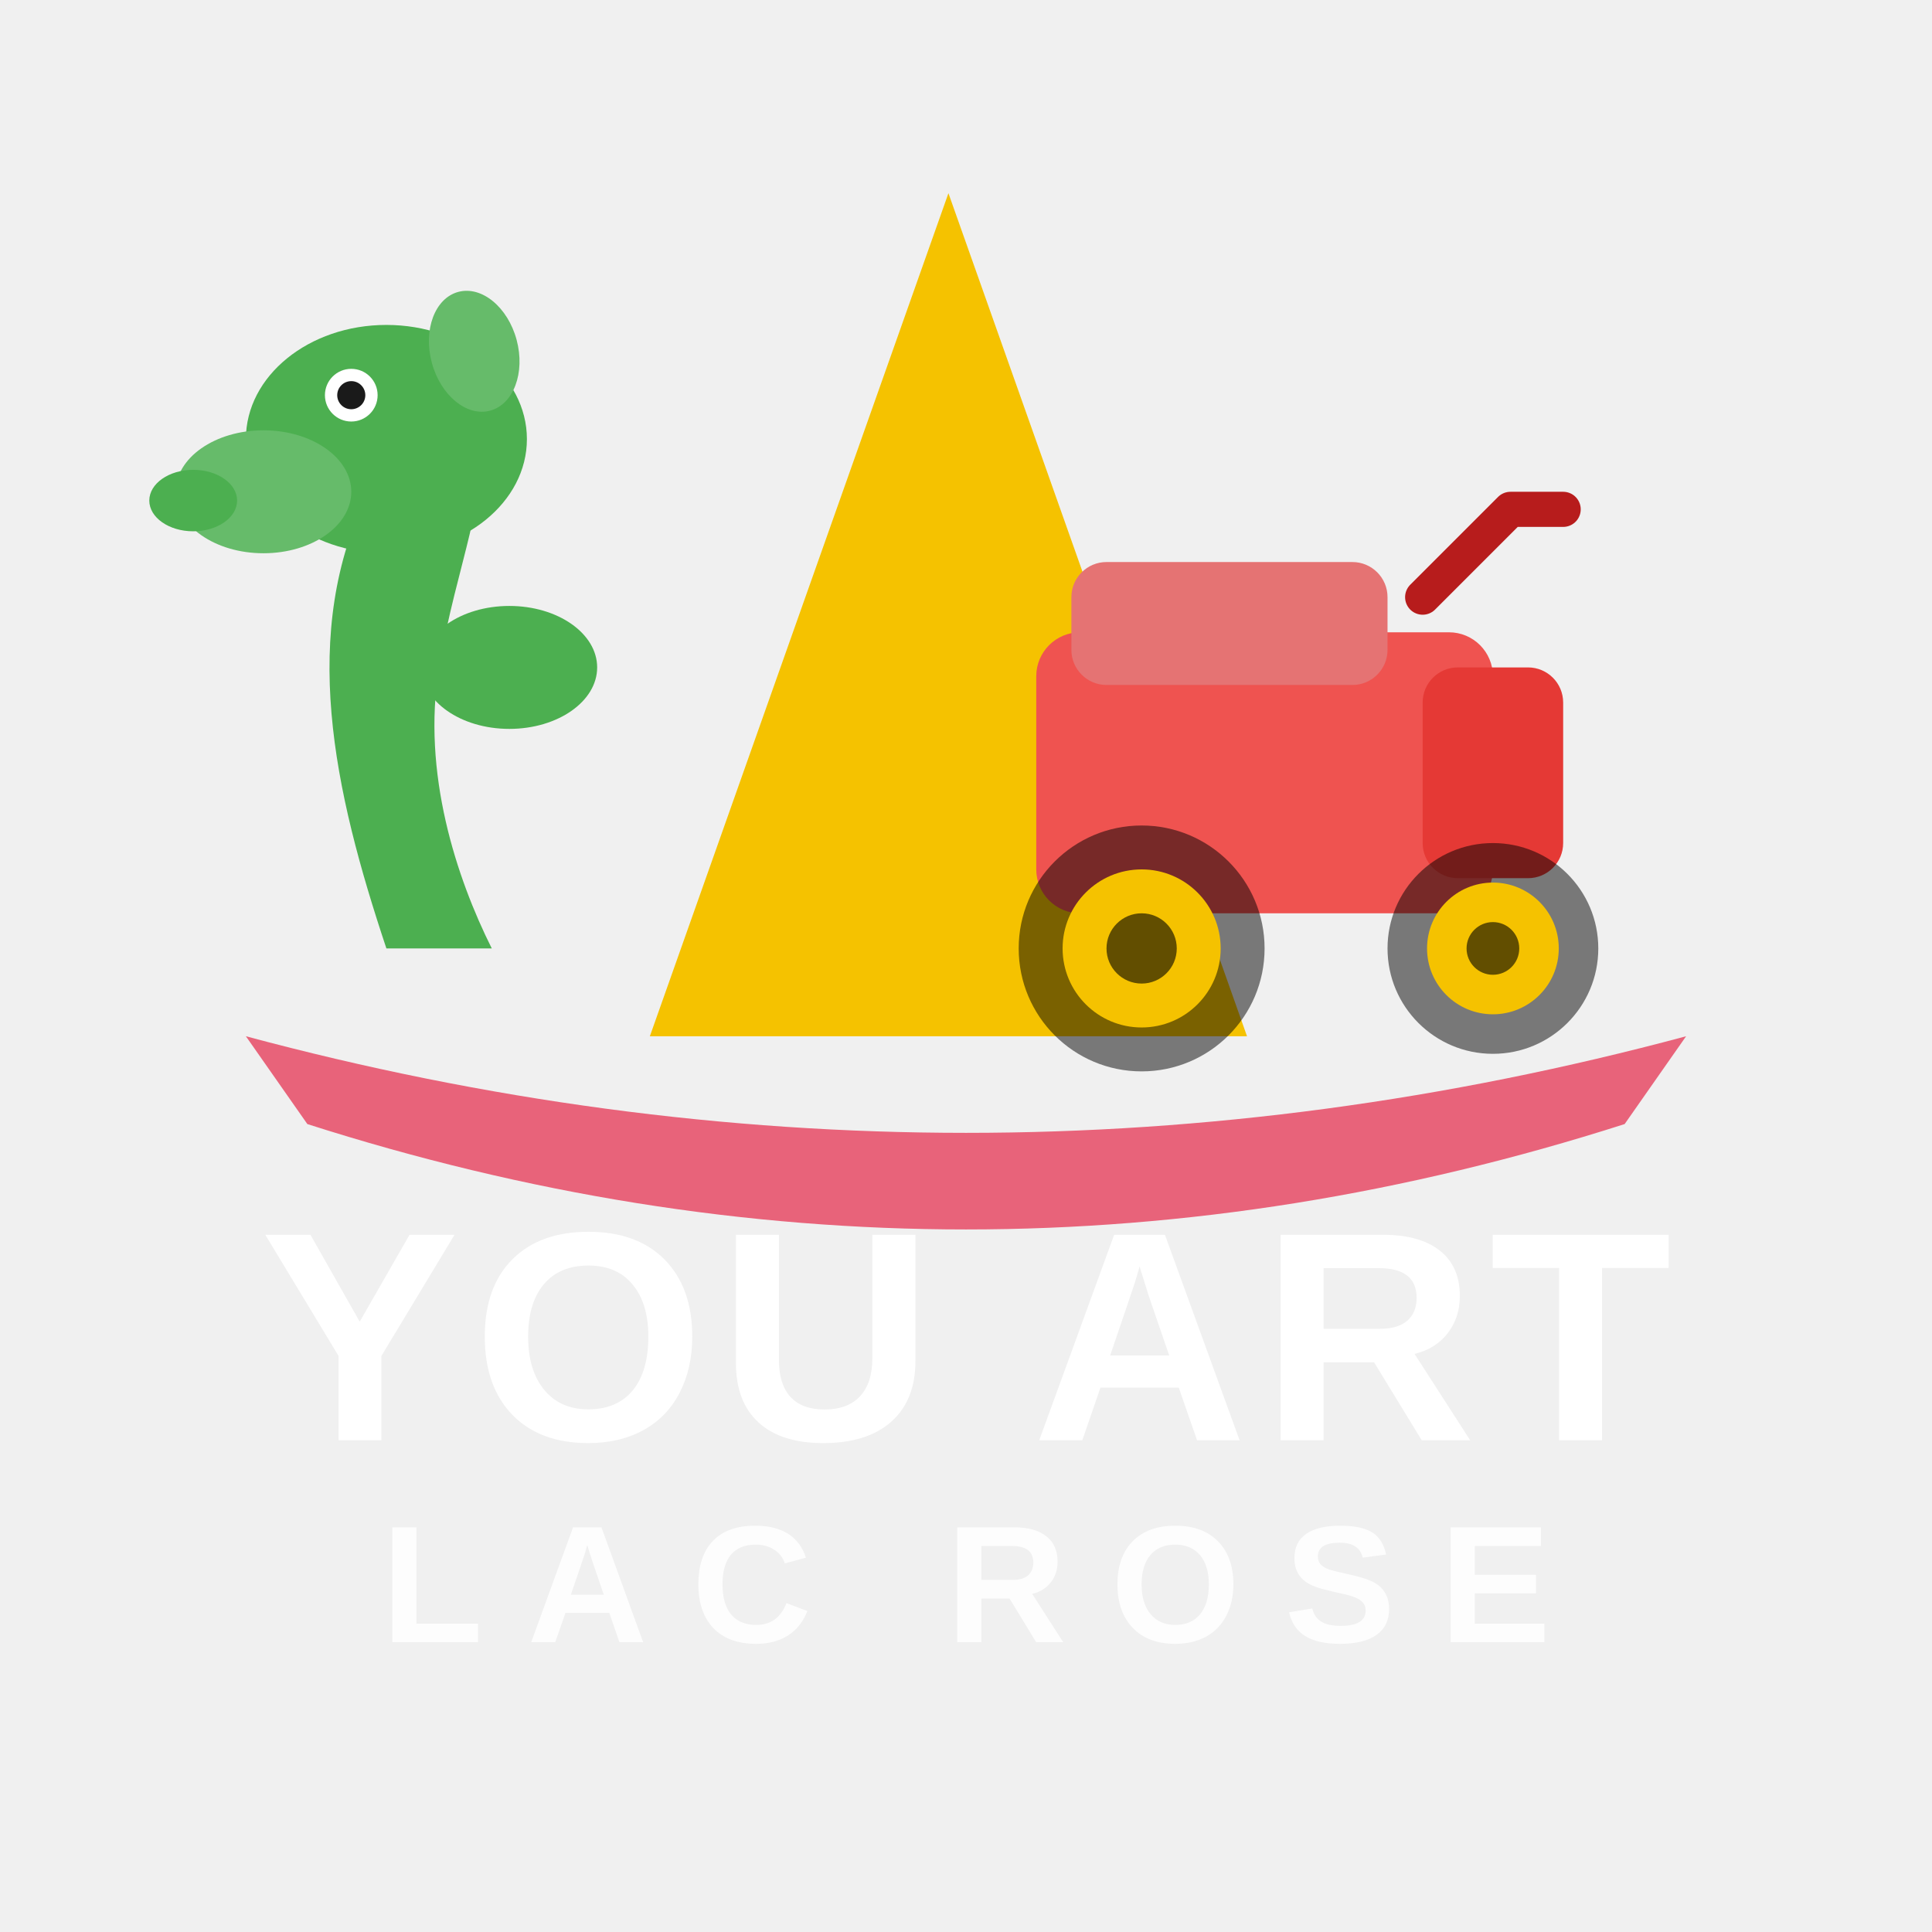
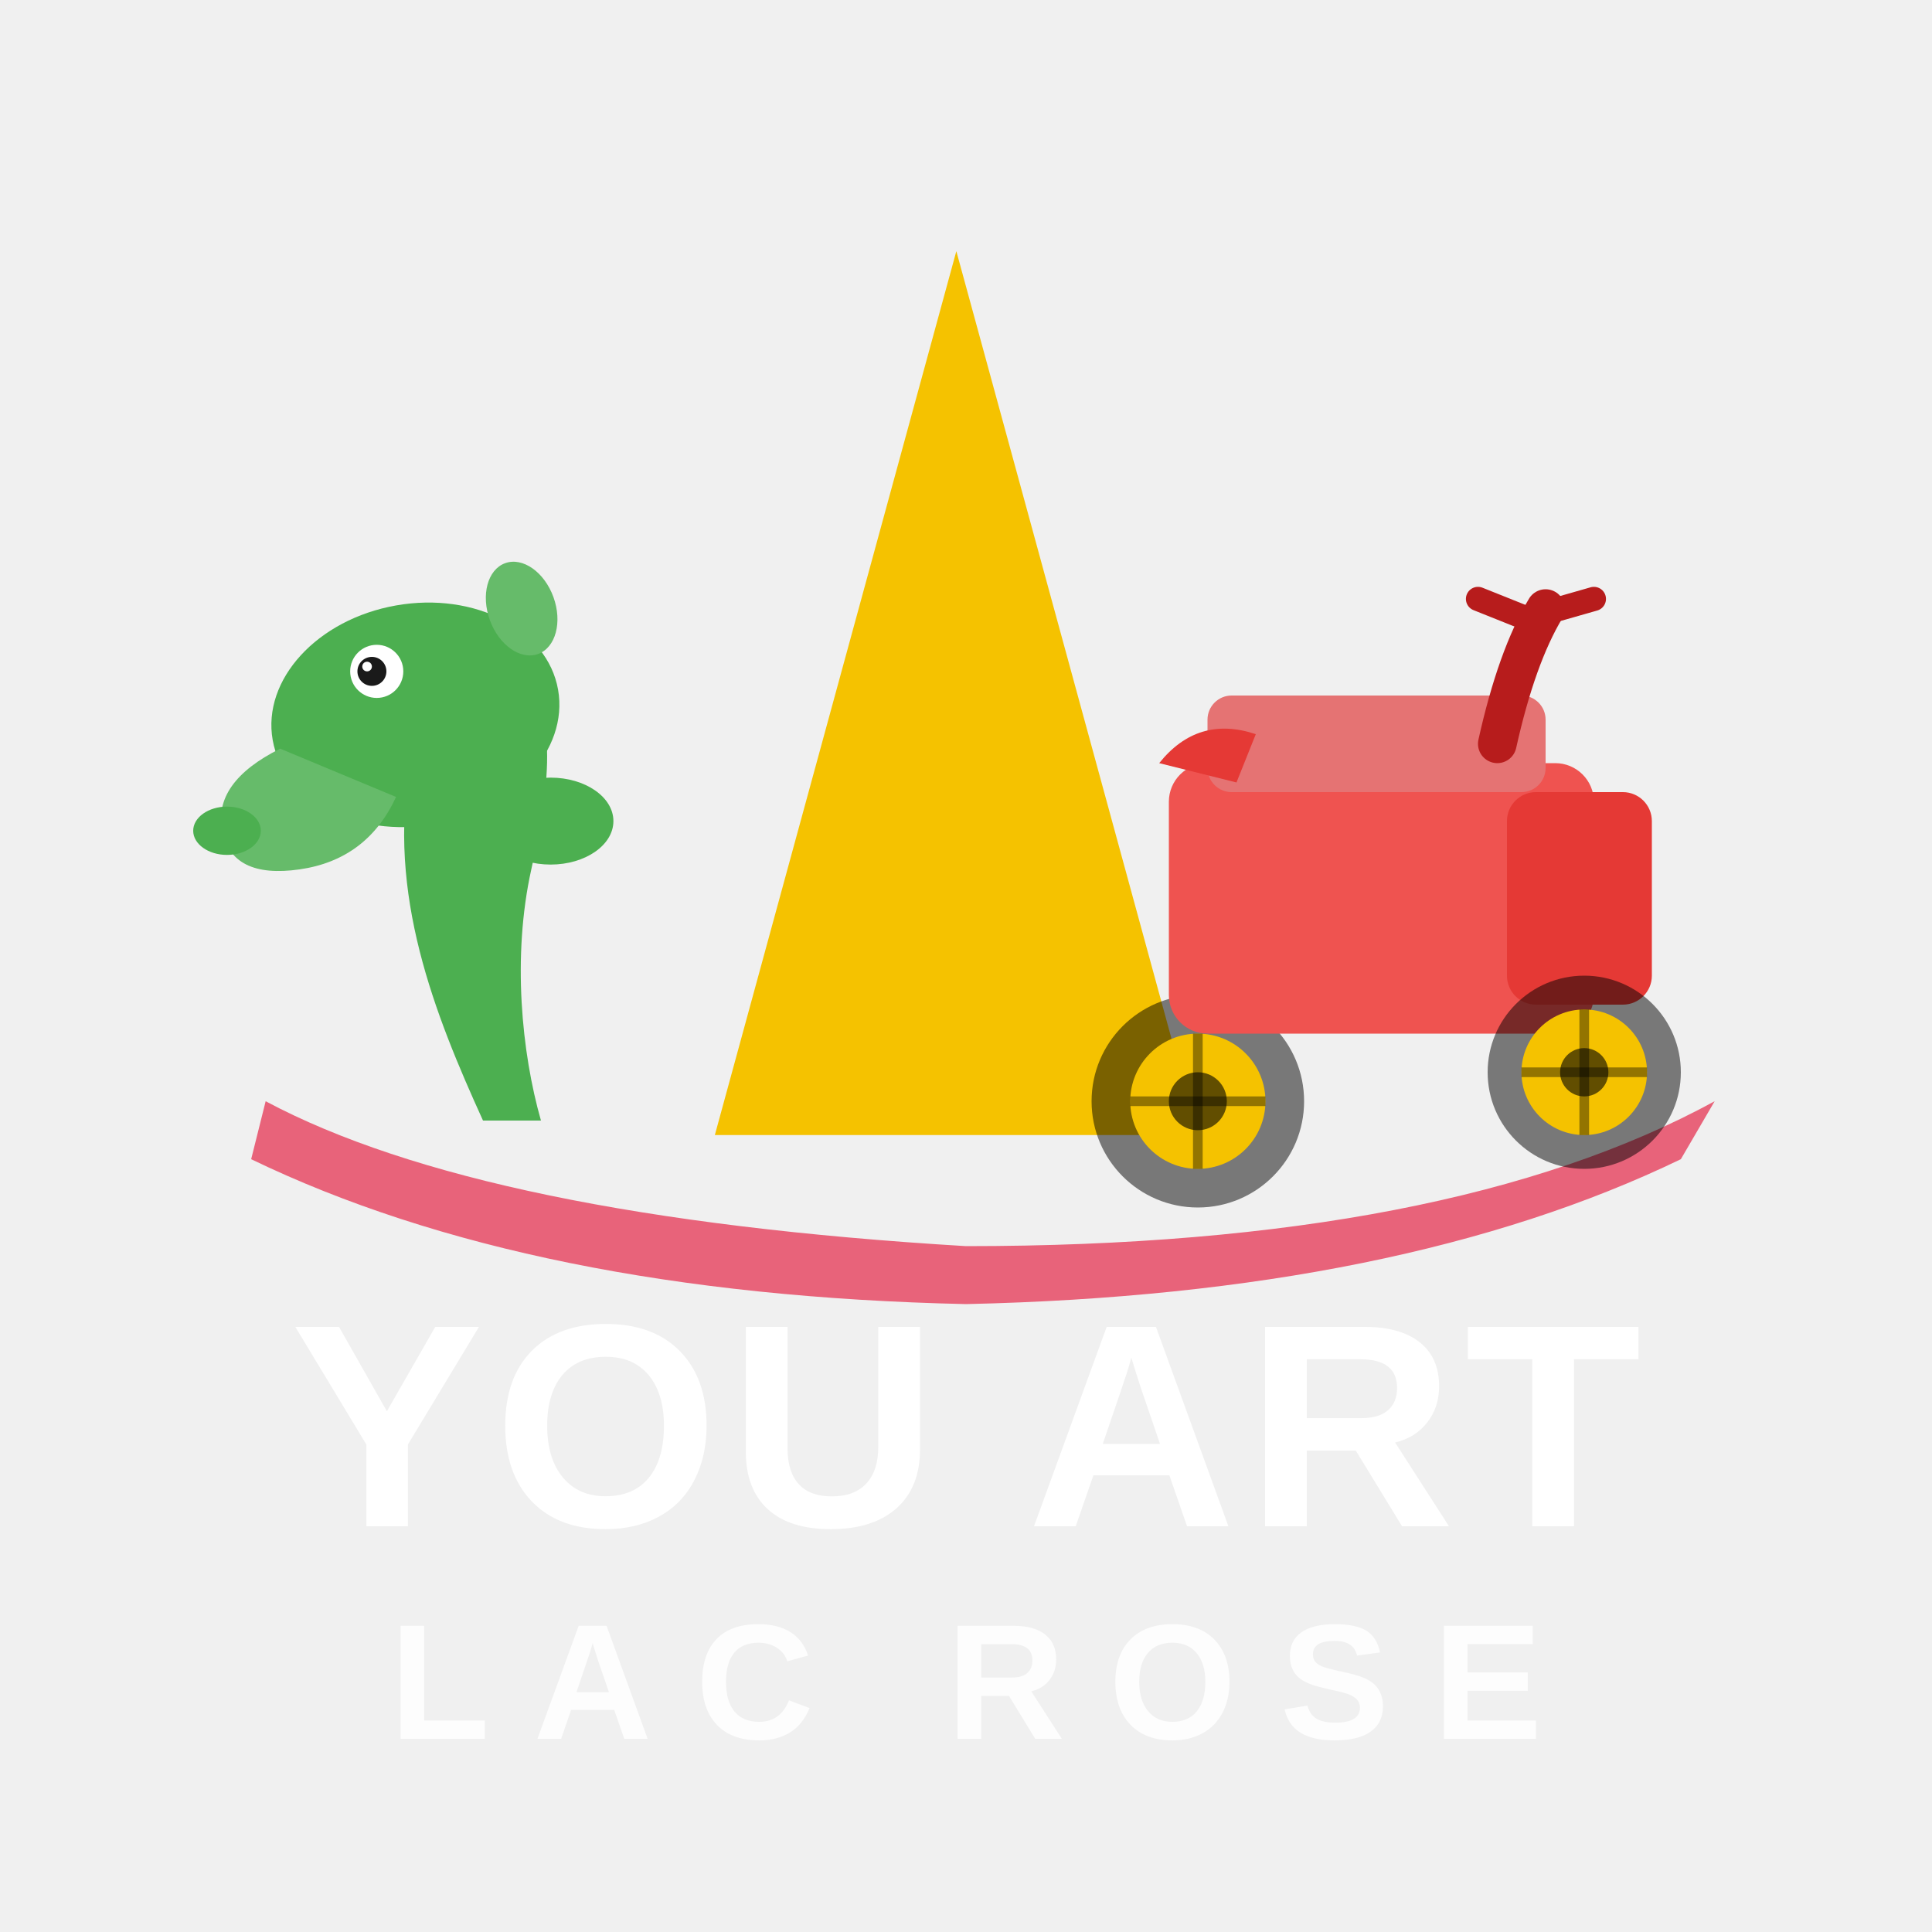
- <svg xmlns="http://www.w3.org/2000/svg" viewBox="0 0 220 220" role="img" aria-label="You Art Lac Rose">
-   <path d="M 28 118 Q 110 140 192 118 L 185 128 Q 110 152 35 128 Z" fill="#E8637A" />
-   <polygon points="108,22 74,118 142,118" fill="#F5C200" />
-   <path d="M 44 108 C 38 90 34 72 42 56 C 46 48 52 44 54 50 C 56 56 52 64 50 76 C 48 88 52 100 56 108 Z" fill="#4CAF50" />
-   <ellipse cx="44" cy="50" rx="16" ry="13" fill="#4CAF50" />
-   <ellipse cx="30" cy="56" rx="10" ry="7" fill="#66BB6A" />
-   <ellipse cx="22" cy="57" rx="5" ry="3.5" fill="#4CAF50" />
-   <circle cx="40" cy="45" r="3" fill="white" />
-   <circle cx="40" cy="45" r="1.6" fill="#1A1A1A" />
-   <ellipse cx="54" cy="40" rx="5" ry="7" fill="#66BB6A" transform="rotate(-15 54 40)" />
-   <ellipse cx="58" cy="76" rx="10" ry="7" fill="#4CAF50" />
-   <rect x="118" y="72" width="52" height="32" rx="5" fill="#EF5350" />
-   <rect x="162" y="76" width="16" height="24" rx="4" fill="#E53935" />
-   <rect x="122" y="64" width="36" height="14" rx="4" fill="#E57373" />
-   <path d="M 162 68 L 172 58 M 172 58 L 178 58" stroke="#B71C1C" stroke-width="4" stroke-linecap="round" fill="none" />
-   <circle cx="130" cy="108" r="14" fill="rgba(0,0,0,0.5)" />
-   <circle cx="130" cy="108" r="9" fill="#F5C200" />
-   <circle cx="130" cy="108" r="4" fill="rgba(0,0,0,0.6)" />
-   <circle cx="170" cy="108" r="12" fill="rgba(0,0,0,0.5)" />
-   <circle cx="170" cy="108" r="7.5" fill="#F5C200" />
-   <circle cx="170" cy="108" r="3" fill="rgba(0,0,0,0.6)" />
-   <text x="110" y="164" text-anchor="middle" font-family="'Arial Black', 'Arial Bold', Arial, sans-serif" font-size="34" font-weight="900" fill="white" letter-spacing="1.5">YOU ART</text>
-   <text x="110" y="187" text-anchor="middle" font-family="'Arial Black', 'Arial Bold', Arial, sans-serif" font-size="19" font-weight="900" fill="rgba(255,255,255,0.85)" letter-spacing="5">LAC ROSE</text>
+ <svg xmlns="http://www.w3.org/2000/svg" viewBox="0 0 400 400" role="img" aria-label="You Art Lac Rose">
+   <path d="M 55 228 Q 100 252 200 258 Q 300 258 355 228 L 348 240 Q 290 268 200 270 Q 110 268 52 240 Z" fill="#E8637A" />
+   <polygon points="198,52 148,235 248,235" fill="#F5C200" />
+   <path d="M 100 232 C 90 210 80 185 85 158 C 88 143 96 135 106 140 C 116 145 114 162 110 180 C 106 198 108 218 112 232 Z" fill="#4CAF50" />
+   <ellipse cx="86" cy="148" rx="30" ry="23" fill="#4CAF50" transform="rotate(-10 86 148)" />
+   <path d="M 58 155 Q 44 162 46 172 Q 48 182 62 180 Q 76 178 82 165 Z" fill="#66BB6A" />
+   <ellipse cx="47" cy="172" rx="7" ry="5" fill="#4CAF50" />
+   <circle cx="78" cy="139" r="5.5" fill="white" />
+   <circle cx="77" cy="139" r="3" fill="#1A1A1A" />
+   <circle cx="76" cy="138" r="1" fill="white" />
+   <ellipse cx="108" cy="126" rx="7" ry="10" fill="#66BB6A" transform="rotate(-20 108 126)" />
+   <ellipse cx="114" cy="170" rx="13" ry="9" fill="#4CAF50" />
+   <circle cx="248" cy="228" r="22" fill="rgba(0,0,0,0.5)" />
+   <circle cx="248" cy="228" r="14" fill="#F5C200" />
+   <circle cx="248" cy="228" r="6" fill="rgba(0,0,0,0.6)" />
+   <line x1="248" y1="214" x2="248" y2="242" stroke="rgba(0,0,0,0.4)" stroke-width="2" />
+   <line x1="234" y1="228" x2="262" y2="228" stroke="rgba(0,0,0,0.4)" stroke-width="2" />
+   <rect x="242" y="158" width="88" height="56" rx="8" fill="#EF5350" />
+   <rect x="312" y="164" width="30" height="44" rx="6" fill="#E53935" />
+   <rect x="250" y="144" width="70" height="20" rx="5" fill="#E57373" />
+   <path d="M 240 158 Q 248 148 260 152 L 256 162 Z" fill="#E53935" />
+   <path d="M 310 154 Q 314 136 320 126" stroke="#B71C1C" stroke-width="8" stroke-linecap="round" fill="none" />
+   <path d="M 316 128 L 330 124 M 316 128 L 306 124" stroke="#B71C1C" stroke-width="5" stroke-linecap="round" fill="none" />
+   <circle cx="328" cy="222" r="20" fill="rgba(0,0,0,0.5)" />
+   <circle cx="328" cy="222" r="13" fill="#F5C200" />
+   <circle cx="328" cy="222" r="5" fill="rgba(0,0,0,0.6)" />
+   <line x1="328" y1="209" x2="328" y2="235" stroke="rgba(0,0,0,0.4)" stroke-width="2" />
+   <line x1="315" y1="222" x2="341" y2="222" stroke="rgba(0,0,0,0.4)" stroke-width="2" />
+   <text x="200" y="316" text-anchor="middle" font-family="'Arial Black', 'Arial Bold', Arial, sans-serif" font-size="60" font-weight="900" fill="white" letter-spacing="2">YOU ART</text>
+   <text x="200" y="360" text-anchor="middle" font-family="'Arial Black', 'Arial Bold', Arial, sans-serif" font-size="34" font-weight="900" fill="rgba(255,255,255,0.85)" letter-spacing="9">LAC ROSE</text>
</svg>
